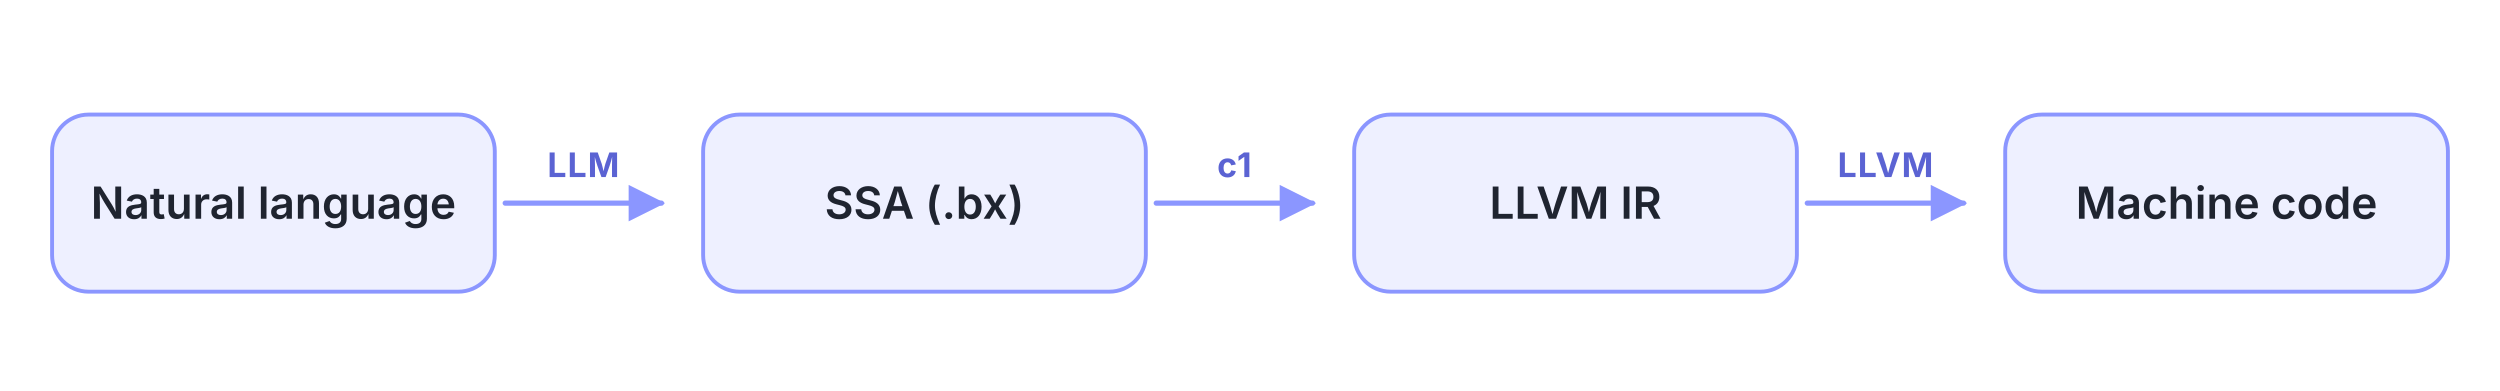
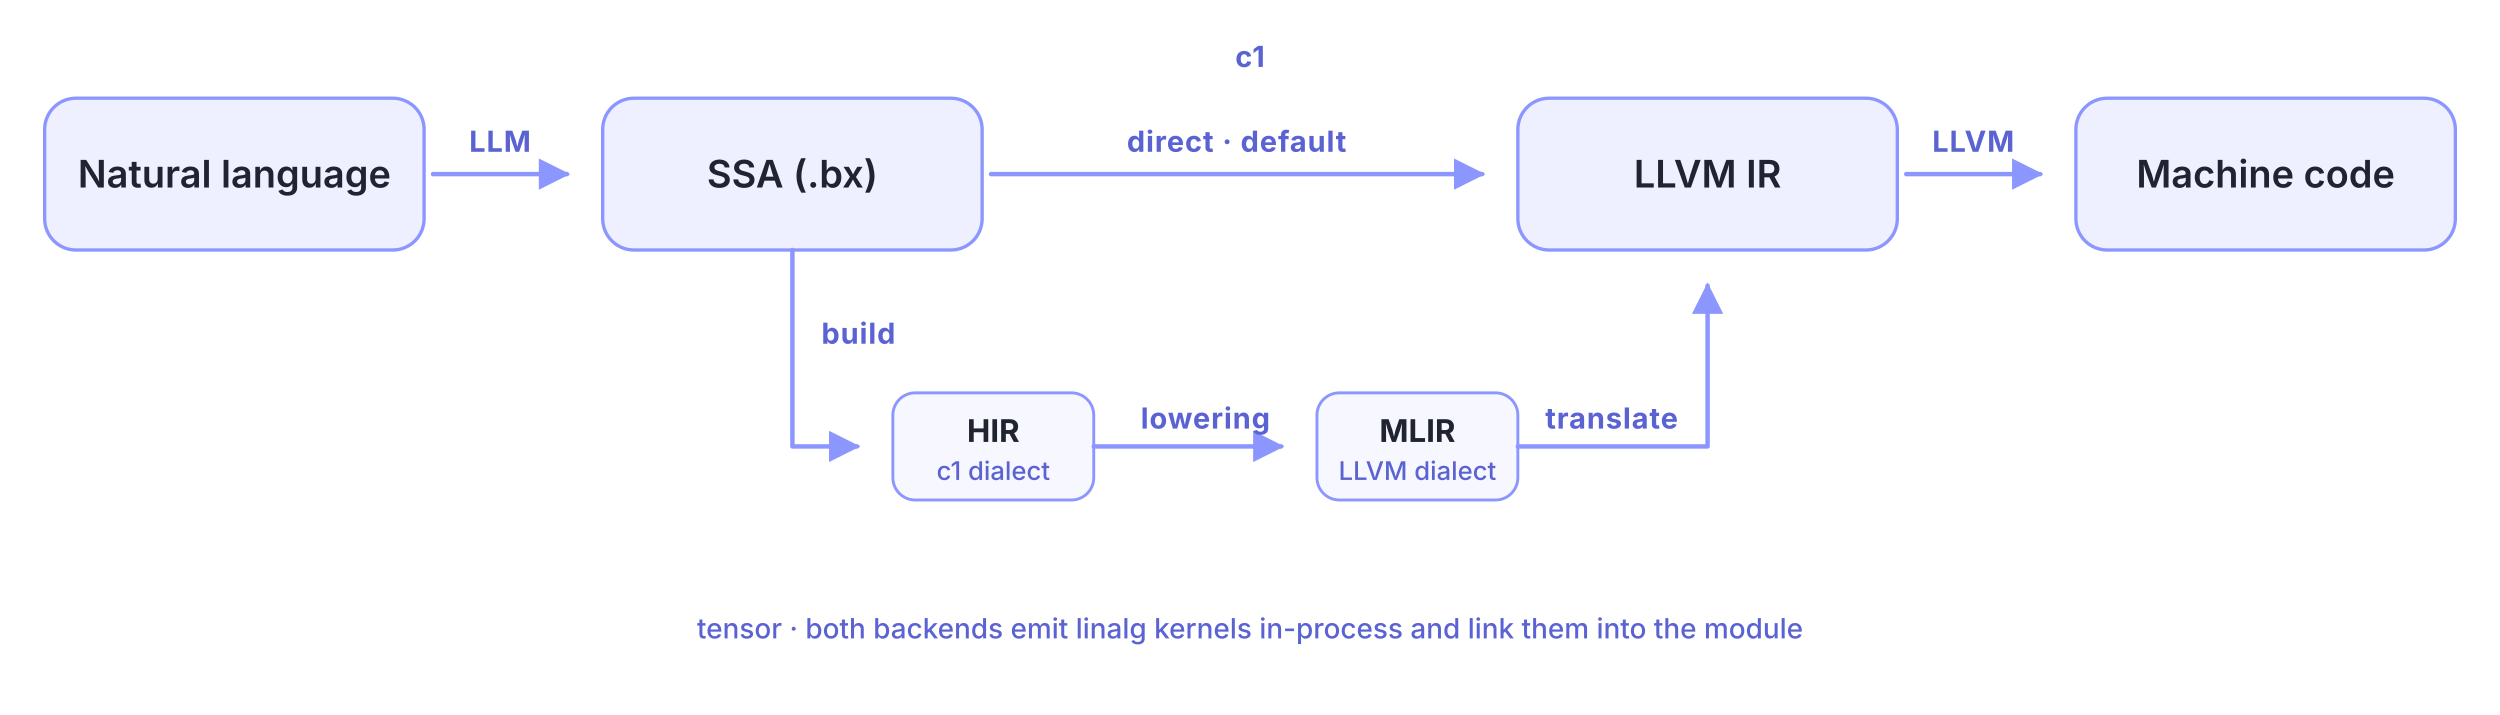
- <svg xmlns="http://www.w3.org/2000/svg" viewBox="0 0 960 150" width="960" height="150" role="img" aria-label="codeone pipeline: natural language to SSA, lowered by c1 to LLVM IR, compiled by LLVM to machine code">
+ <svg xmlns="http://www.w3.org/2000/svg" viewBox="0 0 1120 320" width="1120" height="320" role="img" aria-label="codeone pipeline: natural language to SSA, then c1 either lowers SSA directly to LLVM IR or goes through the HIR and MLIR first; LLVM emits machine code">
  <defs>
    <marker id="arrow" viewBox="0 0 10 10" refX="9" refY="5" markerWidth="7" markerHeight="7" orient="auto-start-reverse">
      <path d="M0 0 L10 5 L0 10 z" fill="#8B96FF" />
    </marker>
    <style>
      .box-accent { fill: #EEF0FF; stroke: #8B96FF; stroke-width: 1.5; }
      .label      { font-family: Inter, 'Helvetica Neue', Helvetica, Arial, sans-serif; font-size: 17px; font-weight: 600; fill: #1F2430; }
-       .edge       { stroke: #8B96FF; stroke-width: 2; stroke-linecap: round; fill: none; marker-end: url(#arrow); }
+       .edge       { stroke: #8B96FF; stroke-width: 2; stroke-linecap: round; stroke-linejoin: round; fill: none; marker-end: url(#arrow); }
      .edge-label { font-family: Inter, 'Helvetica Neue', Helvetica, Arial, sans-serif; font-size: 13px; font-weight: 700; fill: #5B63D3; letter-spacing: 0.4px; }
+       .box-sub    { fill: #F7F8FF; stroke: #8B96FF; stroke-width: 1.3; }
+       .sub-title  { font-family: Inter, 'Helvetica Neue', Helvetica, Arial, sans-serif; font-size: 14px; font-weight: 700; fill: #1F2430; }
+       .sub-note   { font-family: Inter, 'Helvetica Neue', Helvetica, Arial, sans-serif; font-size: 11.5px; font-weight: 500; fill: #5B63D3; }
+       .note       { font-family: Inter, 'Helvetica Neue', Helvetica, Arial, sans-serif; font-size: 12.5px; font-weight: 500; fill: #5B63D3; }
    </style>
  </defs>
  <rect class="box-accent" x="20" y="44" width="170" height="68" rx="14" />
  <rect class="box-accent" x="270" y="44" width="170" height="68" rx="14" />
-   <rect class="box-accent" x="520" y="44" width="170" height="68" rx="14" />
-   <rect class="box-accent" x="770" y="44" width="170" height="68" rx="14" />
+   <rect class="box-accent" x="680" y="44" width="170" height="68" rx="14" />
+   <rect class="box-accent" x="930" y="44" width="170" height="68" rx="14" />
  <text class="label" x="105" y="84" text-anchor="middle">Natural language</text>
  <text class="label" x="355" y="84" text-anchor="middle">SSA (.bx)</text>
-   <text class="label" x="605" y="84" text-anchor="middle">LLVM IR</text>
-   <text class="label" x="855" y="84" text-anchor="middle">Machine code</text>
+   <text class="label" x="765" y="84" text-anchor="middle">LLVM IR</text>
+   <text class="label" x="1015" y="84" text-anchor="middle">Machine code</text>
  <path class="edge" d="M194 78 H254" />
-   <path class="edge" d="M444 78 H504" />
-   <path class="edge" d="M694 78 H754" />
+   <path class="edge" d="M854 78 H914" />
  <text class="edge-label" x="224" y="68" text-anchor="middle">LLM</text>
-   <text class="edge-label" x="474" y="68" text-anchor="middle">c1</text>
-   <text class="edge-label" x="724" y="68" text-anchor="middle">LLVM</text>
+   <text class="edge-label" x="884" y="68" text-anchor="middle">LLVM</text>
+   <text class="edge-label" x="560" y="30" text-anchor="middle">c1</text>
+   <path class="edge" d="M444 78 H664" />
+   <text class="edge-label" x="554" y="68" text-anchor="middle">direct · default</text>
+   <path class="edge" d="M355 112 V200 H384" />
+   <text class="edge-label" x="368" y="154">build</text>
+   <rect class="box-sub" x="400" y="176" width="90" height="48" rx="10" />
+   <text class="sub-title" x="445" y="198" text-anchor="middle">HIR</text>
+   <text class="sub-note" x="445" y="215" text-anchor="middle">c1 dialect</text>
+   <path class="edge" d="M490 200 H574" />
+   <text class="edge-label" x="540" y="192" text-anchor="middle">lowering</text>
+   <rect class="box-sub" x="590" y="176" width="90" height="48" rx="10" />
+   <text class="sub-title" x="635" y="198" text-anchor="middle">MLIR</text>
+   <text class="sub-note" x="635" y="215" text-anchor="middle">LLVM dialect</text>
+   <path class="edge" d="M680 200 H765 V128" />
+   <text class="edge-label" x="722" y="192" text-anchor="middle">translate</text>
+   <text class="note" x="560" y="286" text-anchor="middle">tensor  ·  both backends emit linalg kernels in-process and link them into the module</text>
</svg>
